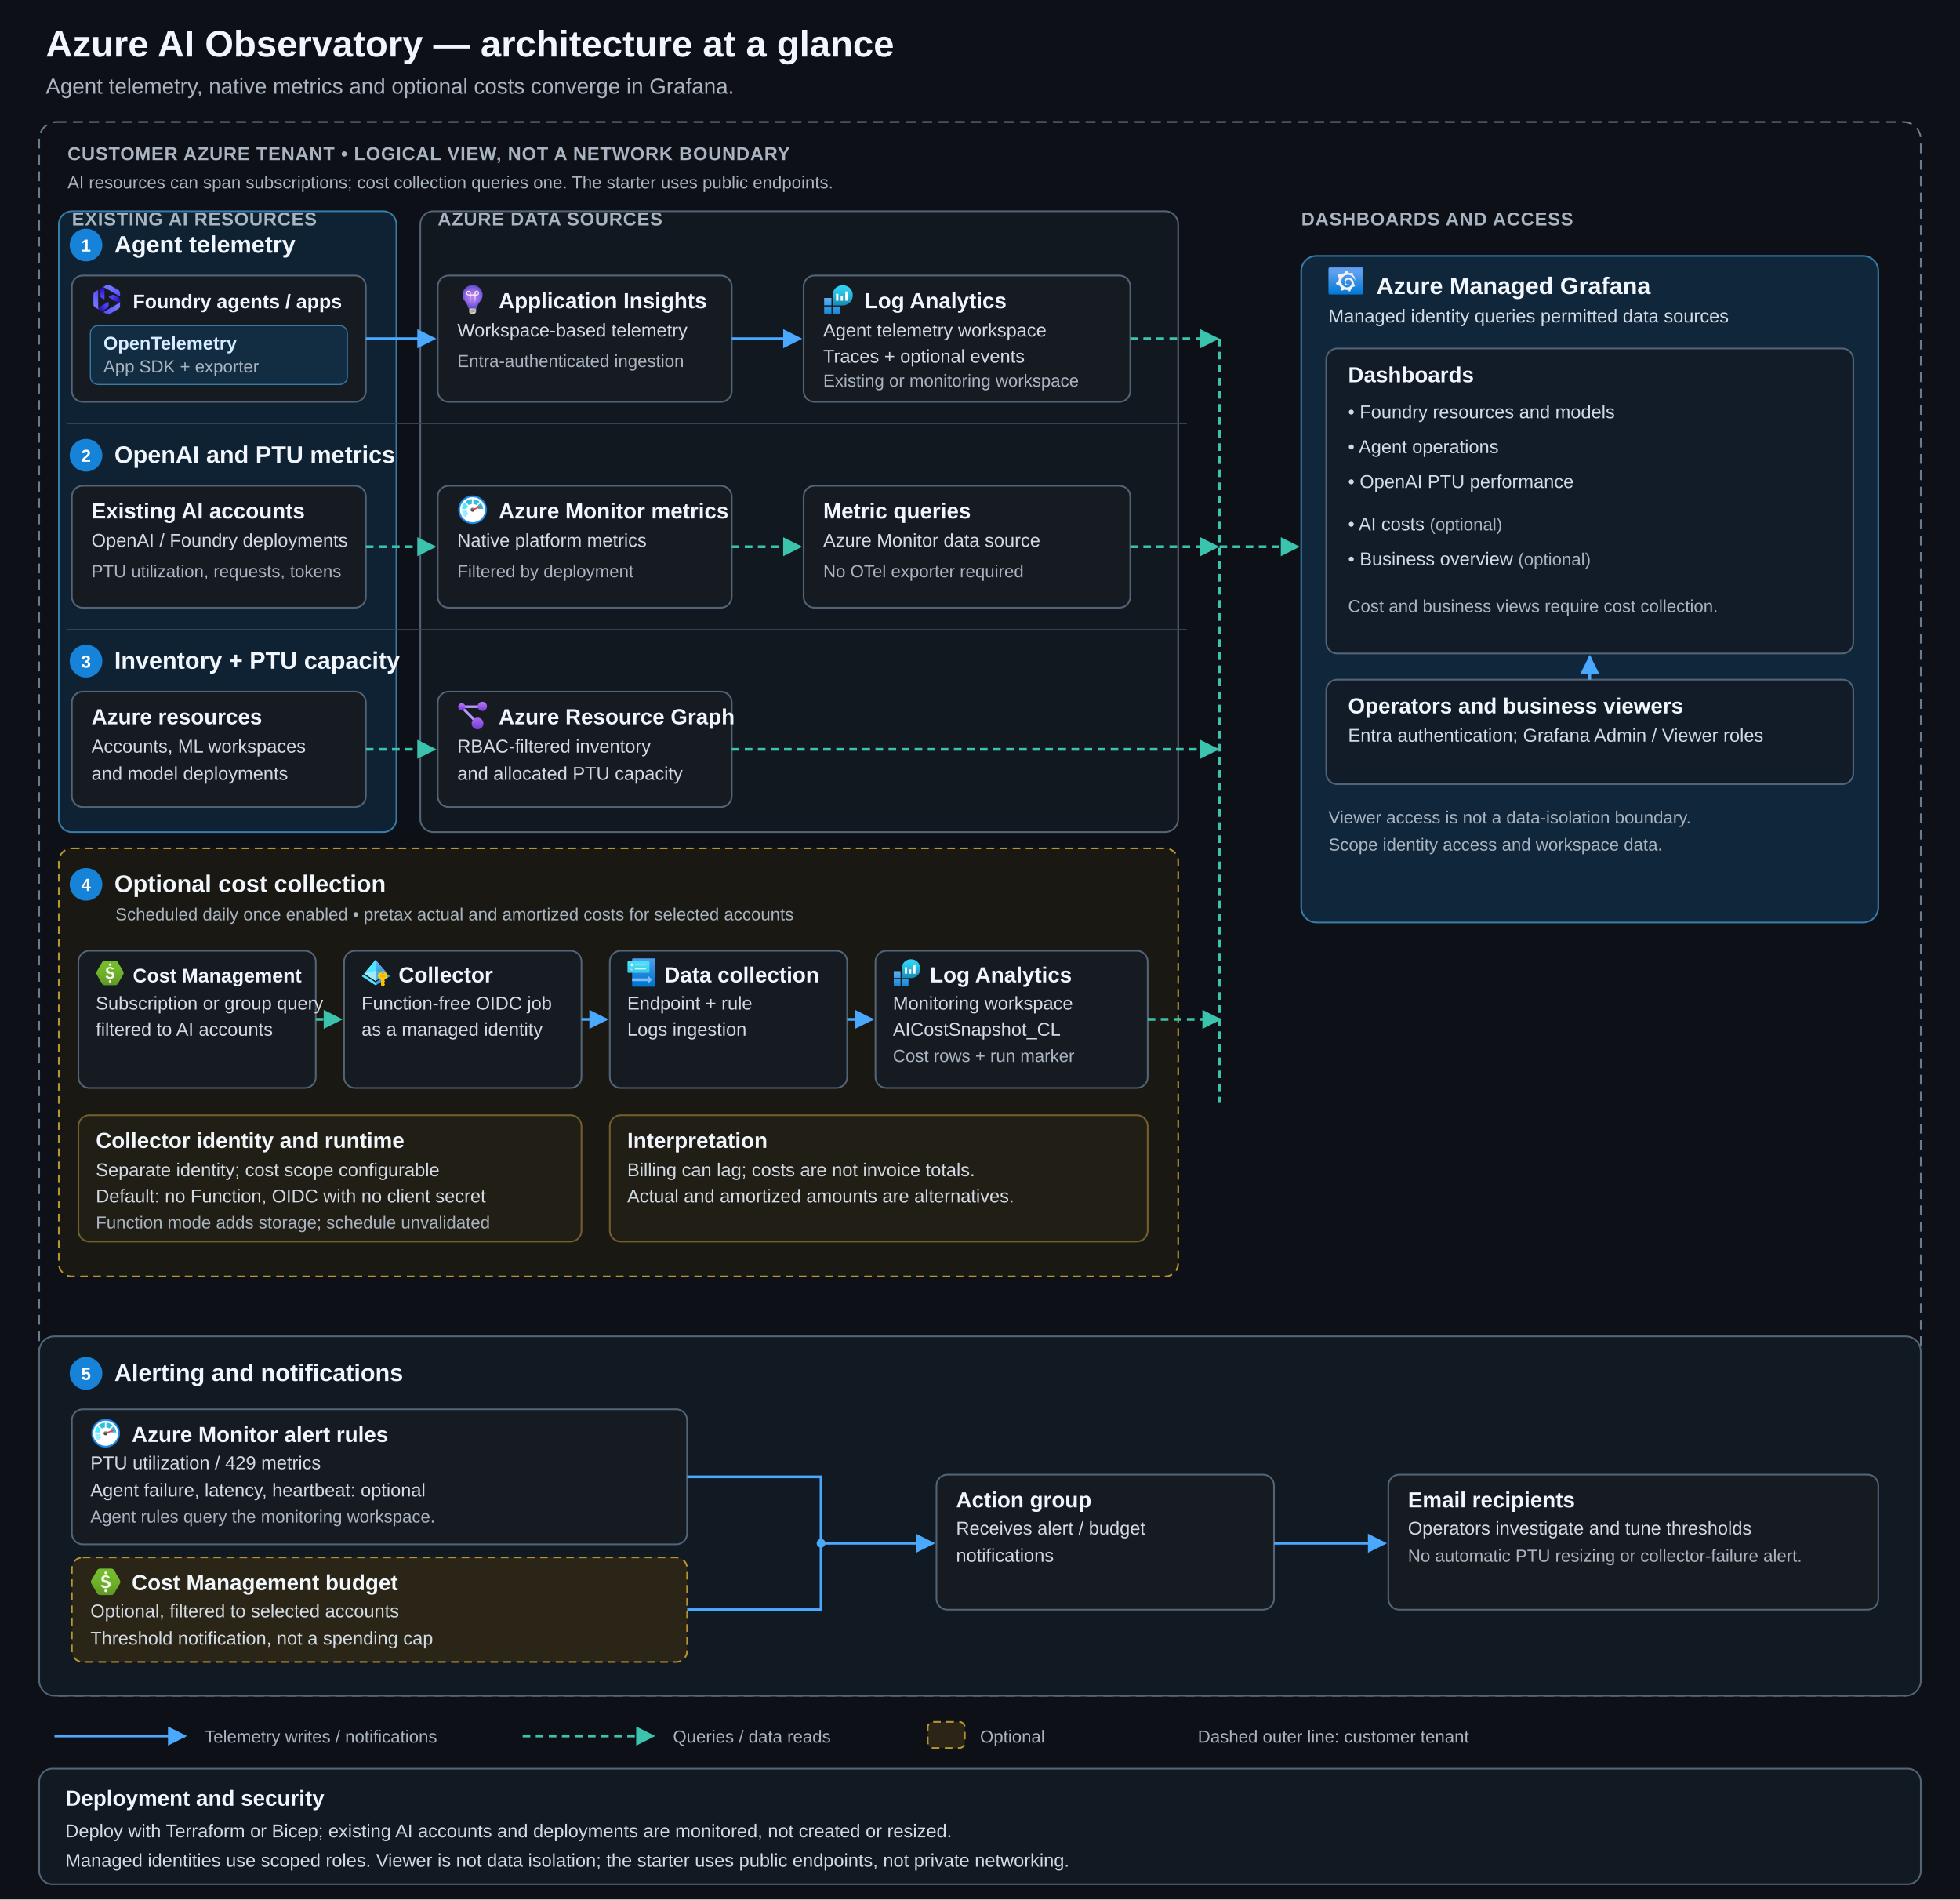
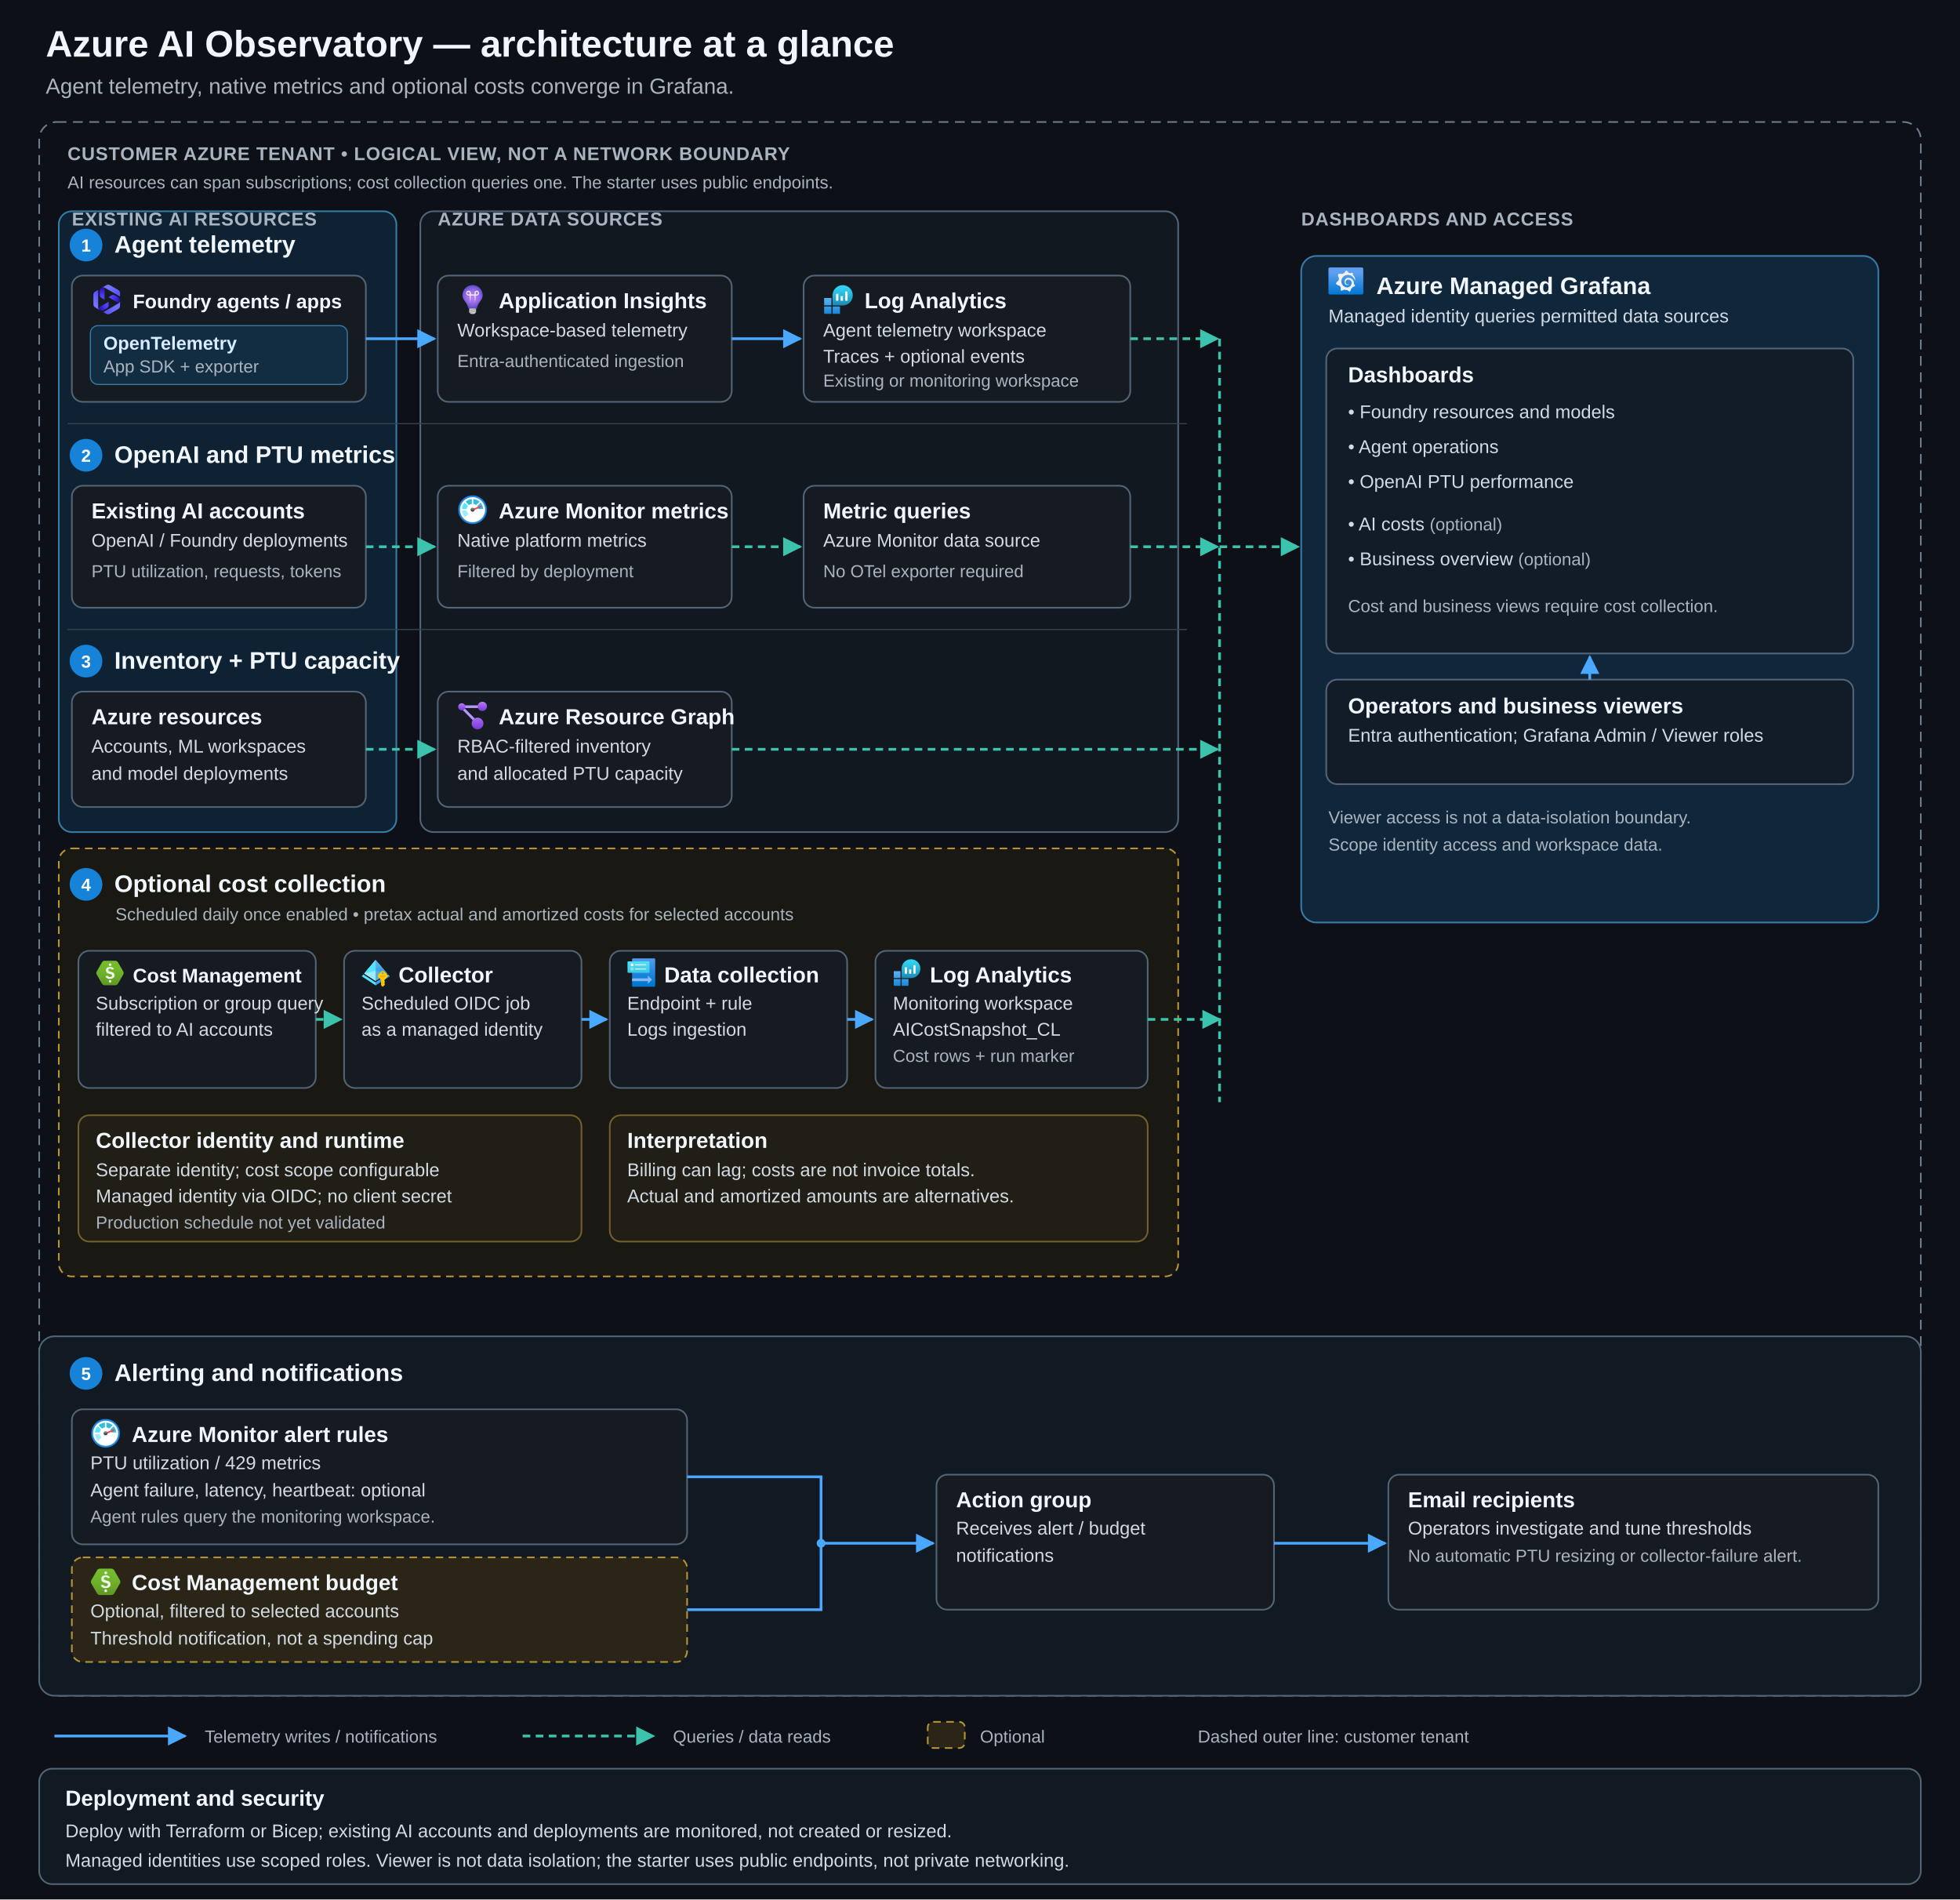
<svg xmlns="http://www.w3.org/2000/svg" width="1800" height="1744" viewBox="0 0 1800 1744" role="img" aria-labelledby="title description" style="max-width:100%;height:auto">
  <defs>
    <marker id="arrow" viewBox="0 0 10 10" refX="9" refY="5" markerWidth="7" markerHeight="7" orient="auto">
      <path d="M0 0L10 5L0 10z" fill="#4aa8ff" />
    </marker>
    <marker id="arrow-teal" viewBox="0 0 10 10" refX="9" refY="5" markerWidth="7" markerHeight="7" orient="auto">
      <path d="M0 0L10 5L0 10z" fill="#3cc3ae" />
    </marker>
    <style>
      text { font-family: "Segoe UI", Arial, sans-serif; fill: #f0f6fc; }
      .title { font-size: 34px; font-weight: 600; }
      .subtitle { font-size: 20px; fill: #a9b4c0; }
      .section { font-size: 22px; font-weight: 600; }
      .section-small { font-size: 17px; font-weight: 700; fill: #a9b4c0; letter-spacing: 0.6px; }
      .name { font-size: 20px; font-weight: 600; }
      .body { font-size: 17px; fill: #d2dae3; }
      .small { font-size: 16px; fill: #a9b4c0; }
      .label { font-size: 15px; font-weight: 600; fill: #a9b4c0; }
      .num { font-size: 16px; font-weight: 700; fill: #fff; text-anchor: middle; }
      .box { fill: #161b22; stroke: #526476; stroke-width: 1.5; }
      .source-group { fill: #0f2233; stroke: #377ba8; stroke-width: 1.5; }
      .data-group { fill: #111820; stroke: #526476; stroke-width: 1.5; }
      .optional { fill: #2a2516; stroke: #b79532; stroke-width: 1.5; stroke-dasharray: 7 5; }
      .flow { fill: none; stroke: #4aa8ff; stroke-width: 2.5; marker-end: url(#arrow); }
      .data { fill: none; stroke: #3cc3ae; stroke-width: 2.5; stroke-dasharray: 7 5; marker-end: url(#arrow-teal); }
      .bus { fill: none; stroke: #3cc3ae; stroke-width: 2.5; stroke-dasharray: 7 5; }
      .divider { stroke: #344454; stroke-width: 1; }
    </style>
  </defs>
  <rect width="1800" height="1744" fill="#0d1117" />
  <text x="42" y="52" class="title">Azure AI Observatory — architecture at a glance</text>
  <text x="42" y="86" class="subtitle">Agent telemetry, native metrics and optional costs converge in Grafana.</text>
  <rect x="36" y="112" width="1728" height="1445" rx="16" fill="#0d1117" stroke="#6b7c8e" stroke-width="1.5" stroke-dasharray="9 6" />
  <text x="62" y="147" class="section-small">CUSTOMER AZURE TENANT • LOGICAL VIEW, NOT A NETWORK BOUNDARY</text>
  <text x="62" y="173" class="small">AI resources can span subscriptions; cost collection queries one. The starter uses public endpoints.</text>
  <rect x="54" y="194" width="310" height="570" rx="12" class="source-group" />
  <rect x="386" y="194" width="696" height="570" rx="12" class="data-group" />
  <text x="66" y="207" class="section-small">EXISTING AI RESOURCES</text>
  <text x="402" y="207" class="section-small">AZURE DATA SOURCES</text>
  <text x="1195" y="207" class="section-small">DASHBOARDS AND ACCESS</text>
  <circle cx="79" cy="225" r="15" fill="#1683d8" />
  <text x="79" y="231" class="num">1</text>
  <text x="105" y="232" class="section">Agent telemetry</text>
  <rect x="66" y="253" width="270" height="116" rx="10" class="box" />
  <svg id="azure-icon-1-uuid-f9dbb74c-bb65-44f5-a0f2-185541c8f2e3" viewBox="0 0 18 18" x="84" y="261" width="28" height="28" aria-hidden="true">
    <defs>
      <linearGradient id="azure-icon-1-uuid-c41a1b5d-c3ee-4413-bef2-f5a072ba936e" x1="7.28" y1="272.84" x2=".39" y2="267.87" gradientTransform="translate(0 280) scale(1 -1)" gradientUnits="userSpaceOnUse">
        <stop offset="0" stop-color="#4f42fd" />
        <stop offset=".8" stop-color="#7274ff" />
      </linearGradient>
      <linearGradient id="azure-icon-1-uuid-7a8397bb-f82e-4b4e-8fb1-c49dc20eae52" x1="10.19" y1="268.41" x2="4.38" y2="265.16" gradientTransform="translate(0 280) scale(1 -1)" gradientUnits="userSpaceOnUse">
        <stop offset=".25" stop-color="#4f42fd" />
        <stop offset="1" stop-color="#2c08ac" />
      </linearGradient>
      <linearGradient id="azure-icon-1-uuid-364cb38b-25e6-4d45-a5f3-7f7567cf1947" x1="17.43" y1="267.02" x2="5.08" y2="264.98" gradientTransform="translate(0 280) scale(1 -1)" gradientUnits="userSpaceOnUse">
        <stop offset=".2" stop-color="#7274ff" />
        <stop offset="1" stop-color="#4f42fd" />
      </linearGradient>
      <linearGradient id="azure-icon-1-uuid-fb32e334-867d-4ede-bed1-56aecae762cb" x1="10.15" y1="273.41" x2="16.87" y2="269.71" gradientTransform="translate(0 280) scale(1 -1)" gradientUnits="userSpaceOnUse">
        <stop offset=".25" stop-color="#4f42fd" />
        <stop offset="1" stop-color="#2c08ac" />
      </linearGradient>
      <linearGradient id="azure-icon-1-uuid-257bedeb-cb4e-48ec-978d-667d943d4887" x1="17.68" y1="270.57" x2="8.68" y2="279.43" gradientTransform="translate(0 280) scale(1 -1)" gradientUnits="userSpaceOnUse">
        <stop offset="0" stop-color="#4f42fd" />
        <stop offset=".8" stop-color="#7274ff" />
      </linearGradient>
      <linearGradient id="azure-icon-1-uuid-d24b3f2b-55bd-4731-8d82-2ccb3a949da7" x1="6.64" y1="271.02" x2="6.64" y2="278.12" gradientTransform="translate(0 280) scale(1 -1)" gradientUnits="userSpaceOnUse">
        <stop offset=".25" stop-color="#4f42fd" />
        <stop offset="1" stop-color="#2c08ac" />
      </linearGradient>
    </defs>
    <path d="M5.02,15.31l-2.82-1.63c-.66-.38-1.06-1.08-1.06-1.83v-5.69c0-.76.4-1.46,1.06-1.83l1.53-.88c.1-.06.24.01.24.14v9.91c0,.37.1.73.28,1.04.18.32.45.59.78.78h0Z" fill="url(#azure-icon-1-uuid-c41a1b5d-c3ee-4413-bef2-f5a072ba936e)" />
    <path d="M10.14,10.59v1.76c0,.76-.4,1.46-1.06,1.83l-1.94,1.12c-.65.38-1.46.38-2.12,0-.33-.19-.59-.46-.78-.78-.18-.31-.28-.67-.28-1.04v-.42c0,.36.39.59.71.4l5.23-3.02c.1-.06.24.01.24.14Z" fill="url(#azure-icon-1-uuid-7a8397bb-f82e-4b4e-8fb1-c49dc20eae52)" />
    <path d="M16.86,9.53v3.26c0,.76-.4,1.46-1.06,1.83l-4.93,2.84c-.65.38-1.46.38-2.12,0l-1.53-.88c-.1-.06-.1-.21,0-.27l8.59-4.96c.32-.19.58-.45.76-.77.18-.32.28-.68.28-1.06Z" fill="url(#azure-icon-1-uuid-364cb38b-25e6-4d45-a5f3-7f7567cf1947)" />
    <path d="M10.22,7.46l1.53-.88c.65-.38,1.46-.38,2.12,0l1.94,1.12c.65.38,1.06,1.08,1.06,1.83,0,.38-.1.74-.28,1.06-.18.31-.44.58-.76.77l-.36.21c.31-.18.31-.63,0-.81l-5.23-3.02c-.1-.06-.1-.21,0-.27Z" fill="url(#azure-icon-1-uuid-fb32e334-867d-4ede-bed1-56aecae762cb)" />
    <path d="M5.94,2.16l2.82-1.63c.66-.38,1.46-.38,2.12,0l4.93,2.84c.65.38,1.06,1.08,1.06,1.83v1.76c0,.12-.13.2-.24.14L8.04,2.16c-.32-.18-.68-.28-1.05-.28-.37,0-.73.09-1.06.28h0Z" fill="url(#azure-icon-1-uuid-257bedeb-cb4e-48ec-978d-667d943d4887)" />
    <path d="M7.47,8.95l-1.53-.88c-.66-.38-1.06-1.08-1.06-1.83v-2.24c0-.76.4-1.46,1.06-1.83.33-.19.69-.28,1.06-.28s.72.09,1.04.28l.36.21c-.31-.18-.7.05-.7.41v6.04c0,.12-.13.2-.24.14h0Z" fill="url(#azure-icon-1-uuid-d24b3f2b-55bd-4731-8d82-2ccb3a949da7)" />
  </svg>
  <text x="122" y="283" class="name" style="font-size:18px">Foundry agents / apps</text>
  <rect x="83" y="299" width="236" height="54" rx="7" fill="#122d42" stroke="#377ba8" />
  <text x="95" y="321" class="body" style="font-weight:600;fill:#d7edff">OpenTelemetry</text>
  <text x="95" y="342" class="small">App SDK + exporter</text>
  <rect x="402" y="253" width="270" height="116" rx="10" class="box" />
  <svg id="azure-icon-2-b6f6d99e-f330-481d-836f-ea58cc42217f" viewBox="0 0 18 18" x="420" y="261" width="28" height="28" aria-hidden="true">
    <defs>
      <radialGradient id="azure-icon-2-a7a1c431-6c6d-4a8f-9a69-8da437e5b0c5" cx="9" cy="7.35" r="6.42" gradientUnits="userSpaceOnUse">
        <stop offset="0" stop-color="#b77af4" />
        <stop offset="0.21" stop-color="#b378f2" />
        <stop offset="0.43" stop-color="#a672ed" />
        <stop offset="0.65" stop-color="#9267e4" />
        <stop offset="0.88" stop-color="#7559d8" />
        <stop offset="1" stop-color="#624fd0" />
      </radialGradient>
      <linearGradient id="azure-icon-2-ec0c4f0d-5c8e-4882-96a1-89d61808eb49" x1="9.02" y1="3.91" x2="9.08" y2="11.49" gradientUnits="userSpaceOnUse">
        <stop offset="0" stop-color="#f2f2f2" />
        <stop offset="0.23" stop-color="#f1f1f2" stop-opacity="0.99" />
        <stop offset="0.37" stop-color="#ededf1" stop-opacity="0.95" />
        <stop offset="0.48" stop-color="#e7e5f0" stop-opacity="0.89" />
        <stop offset="0.58" stop-color="#dedbee" stop-opacity="0.81" />
        <stop offset="0.67" stop-color="#d3ceeb" stop-opacity="0.7" />
        <stop offset="0.76" stop-color="#c4bee8" stop-opacity="0.57" />
        <stop offset="0.84" stop-color="#b4abe5" stop-opacity="0.41" />
        <stop offset="0.92" stop-color="#a095e1" stop-opacity="0.22" />
        <stop offset="0.99" stop-color="#8b7ddc" stop-opacity="0.02" />
        <stop offset="1" stop-color="#897bdc" stop-opacity="0" />
      </linearGradient>
    </defs>
    <path d="M10.23,17.39l.81-.87V14.2H7v2.32l.81.87A.32.32,0,0,0,8,17.5h2A.32.32,0,0,0,10.23,17.39Z" fill="#cecece" />
    <path d="M9,.5A5.89,5.89,0,0,0,3.09,7.07c.27,2.47,2.62,3.62,3.29,6.75a.49.49,0,0,0,.47.38h4.3a.49.49,0,0,0,.47-.38c.67-3.13,3-4.28,3.29-6.75A5.89,5.89,0,0,0,9,.5ZM7,14.2" fill="url(#azure-icon-2-a7a1c431-6c6d-4a8f-9a69-8da437e5b0c5)" />
    <path d="M11.46,3.79a1.4,1.4,0,0,0-1.35,1.44V6H8V5.23A1.41,1.41,0,0,0,6.59,3.79,1.4,1.4,0,0,0,5.24,5.23,1.41,1.41,0,0,0,6.59,6.68h.64v6a.36.36,0,0,0,.72,0v-6h2.16v6a.36.36,0,1,0,.72,0v-6h.63a1.4,1.4,0,0,0,1.35-1.45A1.4,1.4,0,0,0,11.46,3.79ZM7.23,6H6.55a.74.74,0,0,1-.68-.77.74.74,0,0,1,.68-.77.74.74,0,0,1,.68.77Zm4.28,0h-.68V5.19a.68.68,0,1,1,1.35,0A.73.73,0,0,1,11.51,6Z" fill="url(#azure-icon-2-ec0c4f0d-5c8e-4882-96a1-89d61808eb49)" />
    <polygon points="6.96 15.8 11.04 15.01 11.04 14.56 6.96 15.36 6.96 15.8" fill="#999" />
    <polygon points="11.04 16.11 11.04 15.67 6.96 16.48 6.96 16.52 7.27 16.86 11.04 16.11" fill="#999" />
  </svg>
  <text x="458" y="283" class="name">Application Insights</text>
  <text x="420" y="309" class="body">Workspace-based telemetry</text>
  <text x="420" y="337" class="small">Entra-authenticated ingestion</text>
  <rect x="738" y="253" width="300" height="116" rx="10" class="box" />
  <svg id="azure-icon-3-b388e944-5509-49c9-84d7-f38bffa995b2" viewBox="0 0 18 18" x="756" y="261" width="28" height="28" aria-hidden="true">
    <defs>
      <linearGradient id="azure-icon-3-a997e203-1d7d-4cb9-b131-5dc44e029b46" x1="5.23" y1="17.45" x2="5.23" y2="8.09" gradientUnits="userSpaceOnUse">
        <stop offset="0" stop-color="#1988d9" />
        <stop offset="0.9" stop-color="#54aef0" />
      </linearGradient>
      <linearGradient id="azure-icon-3-e122e9d8-aee5-4f1a-a60e-b1eae355daa5" x1="11.5" y1="12.45" x2="11.5" y2="0.55" gradientUnits="userSpaceOnUse">
        <stop offset="0" stop-color="#198ab3" />
        <stop offset="0.01" stop-color="#198bb4" />
        <stop offset="0.44" stop-color="#27b2d7" />
        <stop offset="0.79" stop-color="#2fcbed" />
        <stop offset="1" stop-color="#32d4f5" />
      </linearGradient>
    </defs>
    <path d="M5.59,13.13H9.91v4.32H5.59ZM1.15,17.45H4.87V13.13H.55v3.72A.6.6,0,0,0,1.15,17.45Zm-.6-5H4.87V8.09H.55Z" fill="url(#azure-icon-3-a997e203-1d7d-4cb9-b131-5dc44e029b46)" />
    <path d="M11.5.55a5.89,5.89,0,0,1,5.95,6,5.89,5.89,0,0,1-5.95,5.95H5.55V6.5A5.89,5.89,0,0,1,11.5.55Z" fill-rule="evenodd" fill="url(#azure-icon-3-e122e9d8-aee5-4f1a-a60e-b1eae355daa5)" />
    <rect x="7.59" y="5.65" width="1.36" height="4.08" fill="#fff" />
    <rect x="10.31" y="7.01" width="1.36" height="2.72" fill="#fff" />
    <rect x="13.03" y="4.29" width="1.36" height="5.44" fill="#fff" />
  </svg>
  <text x="794" y="283" class="name">Log Analytics</text>
  <text x="756" y="309" class="body">Agent telemetry workspace</text>
  <text x="756" y="333" class="body">Traces + optional events</text>
  <text x="756" y="355" class="small">Existing or monitoring workspace</text>
  <path d="M336 311H399" class="flow" />
  <path d="M672 311H735" class="flow" />
  <path d="M1038 311H1118" class="data" />
  <line x1="62" y1="389" x2="1090" y2="389" class="divider" />
  <circle cx="79" cy="418" r="15" fill="#1683d8" />
  <text x="79" y="424" class="num">2</text>
  <text x="105" y="425" class="section">OpenAI and PTU metrics</text>
  <rect x="66" y="446" width="270" height="112" rx="10" class="box" />
  <text x="84" y="476" class="name">Existing AI accounts</text>
  <text x="84" y="502" class="body">OpenAI / Foundry deployments</text>
  <text x="84" y="530" class="small">PTU utilization, requests, tokens</text>
  <rect x="402" y="446" width="270" height="112" rx="10" class="box" />
  <svg id="azure-icon-4-e4e764cd-2e73-472f-b88a-bf8bfc2c2994" viewBox="0 0 18 18" x="420" y="454" width="28" height="28" aria-hidden="true">
    <defs>
      <radialGradient id="azure-icon-4-ac8b32da-30ca-4b92-8d0f-8d2d5ef278a0" cx="5.72" cy="7.45" r="8.42" gradientTransform="translate(3.23 1.51) scale(1.01 1.01)" gradientUnits="userSpaceOnUse">
        <stop offset="0.18" stop-color="#5ea0ef" />
        <stop offset="0.56" stop-color="#5c9fee" />
        <stop offset="0.69" stop-color="#559ced" />
        <stop offset="0.78" stop-color="#4a97e9" />
        <stop offset="0.86" stop-color="#3990e4" />
        <stop offset="0.93" stop-color="#2387de" />
        <stop offset="0.99" stop-color="#087bd6" />
        <stop offset="1" stop-color="#0078d4" />
      </radialGradient>
      <radialGradient id="azure-icon-4-a9954820-cb38-4943-9842-f0a568d2b015" cx="28.18" cy="202.29" r="2.7" gradientTransform="translate(-17.77 -185.01) scale(0.95)" gradientUnits="userSpaceOnUse">
        <stop offset="0.19" stop-color="#8c8e90" />
        <stop offset="0.35" stop-color="#848688" />
        <stop offset="0.6" stop-color="#6e7071" />
        <stop offset="0.91" stop-color="#4a4b4c" />
        <stop offset="1" stop-color="#3e3f3f" />
      </radialGradient>
    </defs>
    <ellipse cx="9" cy="9" rx="8.5" ry="8.47" fill="url(#azure-icon-4-ac8b32da-30ca-4b92-8d0f-8d2d5ef278a0)" />
    <ellipse cx="9" cy="9" rx="7.4" ry="7.37" fill="#fff" />
    <path d="M2.72,9.44a6.24,6.24,0,0,0,1.82,4l2-2a3.53,3.53,0,0,1-1-2Z" fill="#9cebff" />
    <path d="M13.13,4.27A6.25,6.25,0,0,0,9.44,2.74V5.53a3.41,3.41,0,0,1,1.71.7Z" fill="#32bedd" />
    <path d="M4.87,4.27l2,2a3.41,3.41,0,0,1,1.71-.7V2.74A6.25,6.25,0,0,0,4.87,4.27Z" fill="#32bedd" />
    <path d="M11.78,6.85a3.6,3.6,0,0,1,.71,1.71h2.79a6.16,6.16,0,0,0-1.53-3.67Z" fill="#32bedd" />
    <path d="M6.22,6.85l-2-2A6.16,6.16,0,0,0,2.72,8.56H5.51A3.6,3.6,0,0,1,6.22,6.85Z" fill="#50e6ff" />
    <path d="M14.14,7a.45.45,0,0,0-.57-.25L9.45,8.41l.32.81,4.12-1.63A.44.44,0,0,0,14.14,7Z" fill="#f04049" />
    <ellipse cx="9" cy="9" rx="1.2" ry="1.2" fill="url(#azure-icon-4-a9954820-cb38-4943-9842-f0a568d2b015)" />
  </svg>
  <text x="458" y="476" class="name">Azure Monitor metrics</text>
  <text x="420" y="502" class="body">Native platform metrics</text>
  <text x="420" y="530" class="small">Filtered by deployment</text>
  <rect x="738" y="446" width="300" height="112" rx="10" class="box" />
  <text x="756" y="476" class="name">Metric queries</text>
  <text x="756" y="502" class="body">Azure Monitor data source</text>
  <text x="756" y="530" class="small">No OTel exporter required</text>
  <path d="M336 502H399" class="data" />
  <path d="M672 502H735" class="data" />
  <path d="M1038 502H1118" class="data" />
  <line x1="62" y1="578" x2="1090" y2="578" class="divider" />
  <circle cx="79" cy="607" r="15" fill="#1683d8" />
  <text x="79" y="613" class="num">3</text>
  <text x="105" y="614" class="section">Inventory + PTU capacity</text>
  <rect x="66" y="635" width="270" height="106" rx="10" class="box" />
  <text x="84" y="665" class="name">Azure resources</text>
  <text x="84" y="691" class="body">Accounts, ML workspaces</text>
  <text x="84" y="716" class="body">and model deployments</text>
  <rect x="402" y="635" width="270" height="106" rx="10" class="box" />
  <svg id="azure-icon-5-a5043521-e54b-4e71-96d7-f0f67d7a7413" viewBox="0 0 18 18" x="420" y="643" width="28" height="28" aria-hidden="true">
    <defs>
      <linearGradient id="azure-icon-5-aaf70b12-8383-43d3-8674-d08878f903d1" x1="2.63" y1="5.99" x2="2.63" y2="1.75" gradientUnits="userSpaceOnUse">
        <stop offset="0" stop-color="#773adc" />
        <stop offset="1" stop-color="#b77af4" />
      </linearGradient>
      <linearGradient id="azure-icon-5-ac810344-4e2d-4dad-99ba-9567b44e7523" x1="14.76" y1="6.31" x2="14.76" y2="0.85" gradientUnits="userSpaceOnUse">
        <stop offset="0" stop-color="#773adc" />
        <stop offset="1" stop-color="#b77af4" />
      </linearGradient>
      <linearGradient id="azure-icon-5-b4b36432-ae36-466e-9abd-a30eb14585d3" x1="11.92" y1="17.27" x2="11.92" y2="7.71" gradientUnits="userSpaceOnUse">
        <stop offset="0" stop-color="#773adc" />
        <stop offset="1" stop-color="#b77af4" />
      </linearGradient>
    </defs>
    <path d="M11.56,14.24,1.79,4.35A.77.77,0,0,1,2.34,3H14.76V4.58H4.19l8.47,8.58Z" fill="#b796f9" />
    <ellipse cx="2.63" cy="3.87" rx="2.13" ry="2.12" fill="url(#azure-icon-5-aaf70b12-8383-43d3-8674-d08878f903d1)" />
    <ellipse cx="14.76" cy="3.58" rx="2.74" ry="2.73" fill="url(#azure-icon-5-ac810344-4e2d-4dad-99ba-9567b44e7523)" />
    <ellipse cx="11.92" cy="13.69" rx="3.47" ry="3.46" fill="url(#azure-icon-5-b4b36432-ae36-466e-9abd-a30eb14585d3)" />
  </svg>
  <text x="458" y="665" class="name">Azure Resource Graph</text>
  <text x="420" y="691" class="body">RBAC-filtered inventory</text>
  <text x="420" y="716" class="body">and allocated PTU capacity</text>
  <path d="M336 688H399" class="data" />
  <path d="M672 688H1118" class="data" />
  <path d="M1120 311V1012" class="bus" />
  <path d="M1120 502H1192" class="data" />
  <rect x="1195" y="235" width="530" height="612" rx="14" fill="#10263a" stroke="#377ba8" stroke-width="1.5" />
  <svg viewBox="0 0 18 18" x="1220" y="242" width="32" height="32" aria-hidden="true">
    <defs>
      <linearGradient id="azure-icon-6-a4ccd0c3-fde6-4875-800b-333de0a25cb9" x1="9" y1="2" x2="9" y2="16" gradientUnits="userSpaceOnUse">
        <stop offset="0.18" stop-color="#5ea0ef" />
        <stop offset="1" stop-color="#0078d4" />
      </linearGradient>
    </defs>
    <g id="azure-icon-6-e0962381-da5c-47a2-ae4c-adf850116f2b">
      <g>
        <rect y="2" width="18" height="14" rx="0.76" fill="url(#azure-icon-6-a4ccd0c3-fde6-4875-800b-333de0a25cb9)" />
        <path d="M8.318,4.81s-.004.016-.009.043a3.97,3.97,0,0,0-1.213.573A2.829,2.829,0,0,0,4.934,5.5a3.092,3.092,0,0,0,.559,2.097A5.249,5.249,0,0,0,5.218,8.789a2.797,2.797,0,0,0-1.354,1.573,2.979,2.979,0,0,0,1.888,1.065l.003-.002a4.409,4.409,0,0,0,.668.903,2.348,2.348,0,0,0,.045,1.665,2.708,2.708,0,0,0,1.742-.531,4.385,4.385,0,0,0,1.587.223,1.952,1.952,0,0,0,1.262.746,2.011,2.011,0,0,0,.605-1.33h0l-.001-.027h0l-.002-.028a3.514,3.514,0,0,0,.984-1.041,1.6,1.6,0,0,0,1.103-.401,1.682,1.682,0,0,0-.572-1.065h0l-.016-.011h0l-.014-.009a2.808,2.808,0,0,0-2.852-3.153c-2.835-.103-2.531,4.888.284,3.512.173-.416-.484.024-.662-.069A1.168,1.168,0,0,1,8.834,9.58a1.47,1.47,0,0,1,2.255-1.1c1.883,1.053.537,3.992-1.429,3.827.014,0-.002,0-.002-.001a3.067,3.067,0,0,1-2.99-3.049A3.306,3.306,0,0,1,9.867,5.844C11.784,5.662,13.24,7.22,13.785,8.831a3.441,3.441,0,0,0-1.134-2.95,1.581,1.581,0,0,0-.186-1.134,1.68,1.68,0,0,0-1.094.281,4.253,4.253,0,0,0-1.095-.304A2.033,2.033,0,0,0,9.29,3.57a2.157,2.157,0,0,0-.972,1.24" fill="#f2f2f2" />
      </g>
    </g>
  </svg>
  <text x="1264" y="270" class="section">Azure Managed Grafana</text>
  <text x="1220" y="296" class="body">Managed identity queries permitted data sources</text>
  <rect x="1218" y="320" width="484" height="280" rx="10" fill="#111c28" stroke="#526476" stroke-width="1.5" />
  <text x="1238" y="351" class="name">Dashboards</text>
  <text x="1238" y="384" class="body">• Foundry resources and models</text>
  <text x="1238" y="416" class="body">• Agent operations</text>
  <text x="1238" y="448" class="body">• OpenAI PTU performance</text>
  <text x="1238" y="487" class="body">• AI costs <tspan class="small">(optional)</tspan>
  </text>
  <text x="1238" y="519" class="body">• Business overview <tspan class="small">(optional)</tspan>
  </text>
  <text x="1238" y="562" class="small">Cost and business views require cost collection.</text>
  <rect x="1218" y="624" width="484" height="96" rx="10" fill="#111c28" stroke="#526476" stroke-width="1.5" />
  <path d="M1460 624V603" class="flow" />
  <text x="1238" y="655" class="name">Operators and business viewers</text>
  <text x="1238" y="681" class="body">Entra authentication; Grafana Admin / Viewer roles</text>
  <text x="1220" y="756" class="small">Viewer access is not a data-isolation boundary.</text>
  <text x="1220" y="781" class="small">Scope identity access and workspace data.</text>
  <rect x="54" y="779" width="1028" height="393" rx="12" fill="#191812" stroke="#b79532" stroke-width="1.5" stroke-dasharray="7 5" />
  <circle cx="79" cy="812" r="15" fill="#1683d8" />
  <text x="79" y="818" class="num">4</text>
  <text x="105" y="819" class="section">Optional cost collection</text>
  <text x="106" y="845" class="small">Scheduled daily once enabled • pretax actual and amortized costs for selected accounts</text>
  <rect x="72" y="873" width="218" height="126" rx="10" class="box" />
  <svg id="azure-icon-7-e00fef30-156c-4930-8b65-3a593543aa1d" viewBox="0 0 18 18" x="88" y="880" width="26" height="26" aria-hidden="true">
    <defs>
      <linearGradient id="azure-icon-7-a45ba9b5-2e08-4c39-8916-0bab184f06e9" x1="9" y1="1.48" x2="9" y2="17.07" gradientUnits="userSpaceOnUse">
        <stop offset="0" stop-color="#76bc2d" />
        <stop offset="0.32" stop-color="#73b82c" />
        <stop offset="0.65" stop-color="#6cab29" />
        <stop offset="0.99" stop-color="#5e9724" />
        <stop offset="1" stop-color="#5e9624" />
      </linearGradient>
      <linearGradient id="azure-icon-7-e74e2f36-f70f-4351-9609-a084522a8ba7" x1="6.13" y1="9.28" x2="11.87" y2="9.28" gradientUnits="userSpaceOnUse">
        <stop offset="0" stop-color="#fff" />
        <stop offset="1" stop-color="#fff" />
      </linearGradient>
    </defs>
    <path d="M12.35,1.48H5.65a2,2,0,0,0-1.73,1L.58,8.28a2,2,0,0,0,0,2l3.34,5.79a2,2,0,0,0,1.73,1h6.7a2,2,0,0,0,1.73-1l3.34-5.79a2,2,0,0,0,0-2l-3.34-5.8A2,2,0,0,0,12.35,1.48Z" fill="url(#azure-icon-7-a45ba9b5-2e08-4c39-8916-0bab184f06e9)" />
    <path d="M9.07,4.81A.82.82,0,0,1,8.25,4,.82.82,0,0,1,9.89,4,.82.82,0,0,1,9.07,4.81Zm-.82,9.75a.82.82,0,1,0,1.64,0,.82.82,0,0,0-1.64,0Zm.84-2.7A1.5,1.5,0,0,1,7.58,11l-1.45.28A2.68,2.68,0,0,0,9,13c1.69,0,2.91-.89,2.91-2.13a2.07,2.07,0,0,0-1.12-2A13,13,0,0,0,9,8.33c-.67-.16-1.1-.53-1.1-1A1,1,0,0,1,9,6.46a1.4,1.4,0,0,1,1.29.69l1.25-.4A2.56,2.56,0,0,0,9,5.45c-1.18,0-2.55.52-2.55,2,0,1.81,1.11,2.17,2.69,2.48.37.07,1.23.32,1.23,1C10.33,11.31,10,11.86,9.09,11.86Z" opacity="0.9" fill="url(#azure-icon-7-e74e2f36-f70f-4351-9609-a084522a8ba7)" />
  </svg>
  <text x="122" y="902" class="name" style="font-size:18px">Cost Management</text>
  <text x="88" y="927" class="body">Subscription or group query</text>
  <text x="88" y="951" class="body">filtered to AI accounts</text>
  <rect x="316" y="873" width="218" height="126" rx="10" class="box" />
  <svg id="azure-icon-13-f807cdde-18f2-4574-ba14-f0b1eef94a4a" viewBox="0 0 18 18" x="332" y="880" width="26" height="26" aria-hidden="true">
    <defs>
      <linearGradient id="azure-icon-13-bb67b154-af8f-4a53-a9ce-aa046b9398e9" x1="13.18" y1="13.01" x2="8.63" y2="4.38" gradientUnits="userSpaceOnUse">
        <stop offset="0" stop-color="#1988d9" />
        <stop offset="0.9" stop-color="#54aef0" />
      </linearGradient>
      <linearGradient id="azure-icon-13-a47d7138-084a-471d-8d63-744e75b9e8a3" x1="11.22" y1="10.5" x2="14.37" y2="15.93" gradientUnits="userSpaceOnUse">
        <stop offset="0.1" stop-color="#54aef0" />
        <stop offset="0.29" stop-color="#4fabee" />
        <stop offset="0.51" stop-color="#41a2e9" />
        <stop offset="0.74" stop-color="#2a93e0" />
        <stop offset="0.88" stop-color="#1988d9" />
      </linearGradient>
    </defs>
    <g>
      <polygon points="1.15 10.22 8.93 15.27 16.85 10.21 17.85 11.36 8.93 17.11 0.15 11.37 1.15 10.22" fill="#50e6ff" />
      <polygon points="1.73 9.58 8.93 1 16.28 9.59 8.93 14.23 1.73 9.58" fill="#fff" />
      <polygon points="8.93 1 8.93 14.23 1.73 9.58 8.93 1" fill="#50e6ff" />
      <polygon points="8.93 1 8.93 14.23 16.28 9.59 8.93 1" fill="url(#azure-icon-13-bb67b154-af8f-4a53-a9ce-aa046b9398e9)" />
      <polygon points="8.93 7.83 16.28 9.59 8.93 14.23 8.93 7.83" fill="#53b1e0" />
      <polygon points="8.93 14.23 1.73 9.58 8.93 7.83 8.93 14.23" fill="#9cebff" />
      <polygon points="8.93 17.11 17.85 11.36 16.85 10.21 8.93 15.27 8.93 17.11" fill="url(#azure-icon-13-a47d7138-084a-471d-8d63-744e75b9e8a3)" />
      <g>
        <path d="M16.32,11.88a1.16,1.16,0,0,0,0-1.65h0l-2-2a1.16,1.16,0,0,0-1.64,0h0l-2,2a1.18,1.18,0,0,0,0,1.65l1.67,1.67a.32.32,0,0,1,.09.23v3.1a.36.36,0,0,0,.12.28l.76.76a.25.25,0,0,0,.37,0l.73-.73h0l.44-.44a.15.15,0,0,0,0-.21l-.31-.31a.16.16,0,0,1,0-.24l.31-.31a.16.16,0,0,0,0-.22l-.31-.31a.15.15,0,0,1,0-.23l.31-.32a.15.15,0,0,0,0-.21l-.44-.44v-.16ZM13.5,8.71a.66.66,0,1,1-.66.66.66.66,0,0,1,.66-.66Z" fill="#ffca00" />
        <path d="M13,17h0a.14.14,0,0,0,.24-.11V14.33a.16.16,0,0,0-.06-.13h0a.14.14,0,0,0-.22.13v2.51A.15.15,0,0,0,13,17Z" fill="#ff9300" opacity="0.75" />
        <rect x="11.9" y="10.9" width="3.29" height="0.39" rx="0.18" fill="#ff9300" opacity="0.75" />
        <rect x="11.9" y="11.53" width="3.29" height="0.39" rx="0.18" fill="#ff9300" opacity="0.75" />
      </g>
    </g>
  </svg>
  <text x="366" y="902" class="name">Collector</text>
-   <text x="332" y="927" class="body">Function-free OIDC job</text>
+   <text x="332" y="927" class="body">Scheduled OIDC job</text>
  <text x="332" y="951" class="body">as a managed identity</text>
  <rect x="560" y="873" width="218" height="126" rx="10" class="box" />
  <svg viewBox="0 0 18 18" x="576" y="880" width="26" height="26" aria-hidden="true">
    <defs>
      <linearGradient id="azure-icon-9-bbff16ce-7aad-4b86-8bb2-89788b5b99a6" x1="10.463" y1="15.888" x2="10.463" y2="-2.112" gradientUnits="userSpaceOnUse">
        <stop offset="0" stop-color="#0078d4" />
        <stop offset="1" stop-color="#5ea0ef" />
      </linearGradient>
      <linearGradient id="azure-icon-9-b0f3e3a3-1263-4ba0-98ae-dae6e73e6321" x1="7.179" y1="0.537" x2="7.179" y2="12.51" gradientUnits="userSpaceOnUse">
        <stop offset="0" stop-color="#50e6ff" />
        <stop offset="1" stop-color="#32bedd" />
      </linearGradient>
    </defs>
    <rect x="3.113" width="14.7" height="18" rx="0.6" fill="url(#azure-icon-9-bbff16ce-7aad-4b86-8bb2-89788b5b99a6)" />
    <rect x="0.187" y="1.867" width="13.985" height="7.291" rx="0.541" fill="url(#azure-icon-9-b0f3e3a3-1263-4ba0-98ae-dae6e73e6321)" />
    <path d="M11.887,4.423H5.069a.122.122,0,0,1-.124-.12V3.9a.123.123,0,0,1,.123-.123h6.818a.124.124,0,0,1,.124.123v.4a.122.122,0,0,1-.122.123Zm-7.9.291V3.488a.212.212,0,0,0-.212-.212H2.547a.212.212,0,0,0-.212.211h0V4.714a.211.211,0,0,0,.211.211H3.773a.211.211,0,0,0,.212-.211Z" fill="#fff" />
    <path d="M11.886,7.023H5.069A.124.124,0,0,1,4.945,6.9h0V6.494a.124.124,0,0,1,.124-.124h6.816a.125.125,0,0,1,.124.124v.4a.125.125,0,0,1-.123.125ZM3.68,6.194H2.657v1.02H3.68V6.194m.107-.321A.216.216,0,0,1,4,6.087V7.32a.214.214,0,0,1-.214.213H2.55a.213.213,0,0,1-.213-.213V6.083A.213.213,0,0,1,2.55,5.87Z" fill="#fff" opacity="0.8" />
    <path d="M13.382,11.108a.121.121,0,0,0-.084-.035.118.118,0,0,0-.117.119v1.365h0v.122H3.113v1.773H13.181v1.385a.118.118,0,0,0,.2.084L15.705,13.6l0,0a.117.117,0,0,0,0-.166Z" fill="#83b9f9" />​
</svg>
  <text x="610" y="902" class="name">Data collection</text>
  <text x="576" y="927" class="body">Endpoint + rule</text>
  <text x="576" y="951" class="body">Logs ingestion</text>
  <rect x="804" y="873" width="250" height="126" rx="10" class="box" />
  <svg id="azure-icon-10-b388e944-5509-49c9-84d7-f38bffa995b2" viewBox="0 0 18 18" x="820" y="880" width="26" height="26" aria-hidden="true">
    <defs>
      <linearGradient id="azure-icon-10-a997e203-1d7d-4cb9-b131-5dc44e029b46" x1="5.23" y1="17.45" x2="5.23" y2="8.09" gradientUnits="userSpaceOnUse">
        <stop offset="0" stop-color="#1988d9" />
        <stop offset="0.9" stop-color="#54aef0" />
      </linearGradient>
      <linearGradient id="azure-icon-10-e122e9d8-aee5-4f1a-a60e-b1eae355daa5" x1="11.5" y1="12.45" x2="11.5" y2="0.55" gradientUnits="userSpaceOnUse">
        <stop offset="0" stop-color="#198ab3" />
        <stop offset="0.01" stop-color="#198bb4" />
        <stop offset="0.44" stop-color="#27b2d7" />
        <stop offset="0.79" stop-color="#2fcbed" />
        <stop offset="1" stop-color="#32d4f5" />
      </linearGradient>
    </defs>
    <path d="M5.59,13.13H9.91v4.32H5.59ZM1.15,17.45H4.87V13.13H.55v3.72A.6.6,0,0,0,1.15,17.45Zm-.6-5H4.87V8.09H.55Z" fill="url(#azure-icon-10-a997e203-1d7d-4cb9-b131-5dc44e029b46)" />
    <path d="M11.5.55a5.89,5.89,0,0,1,5.95,6,5.89,5.89,0,0,1-5.95,5.95H5.55V6.5A5.89,5.89,0,0,1,11.5.55Z" fill-rule="evenodd" fill="url(#azure-icon-10-e122e9d8-aee5-4f1a-a60e-b1eae355daa5)" />
    <rect x="7.59" y="5.65" width="1.36" height="4.08" fill="#fff" />
    <rect x="10.31" y="7.01" width="1.36" height="2.72" fill="#fff" />
    <rect x="13.03" y="4.29" width="1.36" height="5.44" fill="#fff" />
  </svg>
  <text x="854" y="902" class="name">Log Analytics</text>
  <text x="820" y="927" class="body">Monitoring workspace</text>
  <text x="820" y="951" class="body">AICostSnapshot_CL</text>
  <text x="820" y="975" class="small">Cost rows + run marker</text>
  <path d="M290 936H313" class="data" />
  <path d="M534 936H557" class="flow" />
  <path d="M778 936H801" class="flow" />
  <path d="M1054 936H1120" class="data" />
  <rect x="72" y="1024" width="462" height="116" rx="10" fill="#211e16" stroke="#725f2e" stroke-width="1.5" />
  <text x="88" y="1054" class="name">Collector identity and runtime</text>
  <text x="88" y="1080" class="body">Separate identity; cost scope configurable</text>
-   <text x="88" y="1104" class="body">Default: no Function, OIDC with no client secret</text>
-   <text x="88" y="1128" class="small">Function mode adds storage; schedule unvalidated</text>
+   <text x="88" y="1104" class="body">Managed identity via OIDC; no client secret</text>
+   <text x="88" y="1128" class="small">Production schedule not yet validated</text>
  <rect x="560" y="1024" width="494" height="116" rx="10" fill="#211e16" stroke="#725f2e" stroke-width="1.5" />
  <text x="576" y="1054" class="name">Interpretation</text>
  <text x="576" y="1080" class="body">Billing can lag; costs are not invoice totals.</text>
  <text x="576" y="1104" class="body">Actual and amortized amounts are alternatives.</text>
  <rect x="36" y="1227" width="1728" height="330" rx="14" fill="#111923" stroke="#526476" stroke-width="1.5" />
  <circle cx="79" cy="1261" r="15" fill="#1683d8" />
  <text x="79" y="1267" class="num">5</text>
  <text x="105" y="1268" class="section">Alerting and notifications</text>
  <rect x="66" y="1294" width="565" height="124" rx="10" class="box" />
  <svg id="azure-icon-11-e4e764cd-2e73-472f-b88a-bf8bfc2c2994" viewBox="0 0 18 18" x="83" y="1302" width="28" height="28" aria-hidden="true">
    <defs>
      <radialGradient id="azure-icon-11-ac8b32da-30ca-4b92-8d0f-8d2d5ef278a0" cx="5.72" cy="7.45" r="8.42" gradientTransform="translate(3.23 1.51) scale(1.01 1.01)" gradientUnits="userSpaceOnUse">
        <stop offset="0.18" stop-color="#5ea0ef" />
        <stop offset="0.56" stop-color="#5c9fee" />
        <stop offset="0.69" stop-color="#559ced" />
        <stop offset="0.78" stop-color="#4a97e9" />
        <stop offset="0.86" stop-color="#3990e4" />
        <stop offset="0.93" stop-color="#2387de" />
        <stop offset="0.99" stop-color="#087bd6" />
        <stop offset="1" stop-color="#0078d4" />
      </radialGradient>
      <radialGradient id="azure-icon-11-a9954820-cb38-4943-9842-f0a568d2b015" cx="28.18" cy="202.29" r="2.7" gradientTransform="translate(-17.77 -185.01) scale(0.95)" gradientUnits="userSpaceOnUse">
        <stop offset="0.19" stop-color="#8c8e90" />
        <stop offset="0.35" stop-color="#848688" />
        <stop offset="0.6" stop-color="#6e7071" />
        <stop offset="0.91" stop-color="#4a4b4c" />
        <stop offset="1" stop-color="#3e3f3f" />
      </radialGradient>
    </defs>
    <ellipse cx="9" cy="9" rx="8.5" ry="8.47" fill="url(#azure-icon-11-ac8b32da-30ca-4b92-8d0f-8d2d5ef278a0)" />
    <ellipse cx="9" cy="9" rx="7.4" ry="7.37" fill="#fff" />
    <path d="M2.72,9.44a6.24,6.24,0,0,0,1.82,4l2-2a3.53,3.53,0,0,1-1-2Z" fill="#9cebff" />
    <path d="M13.13,4.27A6.25,6.25,0,0,0,9.44,2.74V5.53a3.41,3.41,0,0,1,1.71.7Z" fill="#32bedd" />
    <path d="M4.87,4.27l2,2a3.41,3.41,0,0,1,1.71-.7V2.74A6.25,6.25,0,0,0,4.87,4.27Z" fill="#32bedd" />
    <path d="M11.78,6.85a3.6,3.6,0,0,1,.71,1.71h2.79a6.16,6.16,0,0,0-1.53-3.67Z" fill="#32bedd" />
    <path d="M6.22,6.85l-2-2A6.16,6.16,0,0,0,2.72,8.56H5.51A3.6,3.6,0,0,1,6.22,6.85Z" fill="#50e6ff" />
    <path d="M14.14,7a.45.45,0,0,0-.57-.25L9.45,8.41l.32.81,4.12-1.63A.44.44,0,0,0,14.14,7Z" fill="#f04049" />
    <ellipse cx="9" cy="9" rx="1.2" ry="1.2" fill="url(#azure-icon-11-a9954820-cb38-4943-9842-f0a568d2b015)" />
  </svg>
  <text x="121" y="1324" class="name">Azure Monitor alert rules</text>
  <text x="83" y="1349" class="body">PTU utilization / 429 metrics</text>
  <text x="83" y="1374" class="body">Agent failure, latency, heartbeat: optional</text>
  <text x="83" y="1398" class="small">Agent rules query the monitoring workspace.</text>
  <rect x="66" y="1430" width="565" height="96" rx="10" class="optional" />
  <g transform="translate(-445 136)">
    <svg id="azure-icon-12-e00fef30-156c-4930-8b65-3a593543aa1d" viewBox="0 0 18 18" x="528" y="1302" width="28" height="28" aria-hidden="true">
      <defs>
        <linearGradient id="azure-icon-12-a45ba9b5-2e08-4c39-8916-0bab184f06e9" x1="9" y1="1.48" x2="9" y2="17.07" gradientUnits="userSpaceOnUse">
          <stop offset="0" stop-color="#76bc2d" />
          <stop offset="0.32" stop-color="#73b82c" />
          <stop offset="0.65" stop-color="#6cab29" />
          <stop offset="0.99" stop-color="#5e9724" />
          <stop offset="1" stop-color="#5e9624" />
        </linearGradient>
        <linearGradient id="azure-icon-12-e74e2f36-f70f-4351-9609-a084522a8ba7" x1="6.13" y1="9.28" x2="11.87" y2="9.28" gradientUnits="userSpaceOnUse">
          <stop offset="0" stop-color="#fff" />
          <stop offset="1" stop-color="#fff" />
        </linearGradient>
      </defs>
      <path d="M12.35,1.48H5.65a2,2,0,0,0-1.73,1L.58,8.28a2,2,0,0,0,0,2l3.34,5.79a2,2,0,0,0,1.73,1h6.7a2,2,0,0,0,1.73-1l3.34-5.79a2,2,0,0,0,0-2l-3.34-5.8A2,2,0,0,0,12.35,1.48Z" fill="url(#azure-icon-12-a45ba9b5-2e08-4c39-8916-0bab184f06e9)" />
      <path d="M9.07,4.81A.82.82,0,0,1,8.25,4,.82.82,0,0,1,9.89,4,.82.82,0,0,1,9.07,4.81Zm-.82,9.75a.82.82,0,1,0,1.64,0,.82.82,0,0,0-1.64,0Zm.84-2.7A1.5,1.5,0,0,1,7.58,11l-1.45.28A2.68,2.68,0,0,0,9,13c1.69,0,2.91-.89,2.91-2.13a2.07,2.07,0,0,0-1.12-2A13,13,0,0,0,9,8.33c-.67-.16-1.1-.53-1.1-1A1,1,0,0,1,9,6.46a1.4,1.4,0,0,1,1.29.69l1.25-.4A2.56,2.56,0,0,0,9,5.45c-1.18,0-2.55.52-2.55,2,0,1.81,1.11,2.17,2.69,2.48.37.07,1.23.32,1.23,1C10.33,11.31,10,11.86,9.09,11.86Z" opacity="0.9" fill="url(#azure-icon-12-e74e2f36-f70f-4351-9609-a084522a8ba7)" />
    </svg>
  </g>
  <text x="121" y="1460" class="name">Cost Management budget</text>
  <text x="83" y="1485" class="body">Optional, filtered to selected accounts</text>
  <text x="83" y="1510" class="body">Threshold notification, not a spending cap</text>
  <rect x="860" y="1354" width="310" height="124" rx="10" class="box" />
  <text x="878" y="1384" class="name">Action group</text>
  <text x="878" y="1409" class="body">Receives alert / budget</text>
  <text x="878" y="1434" class="body">notifications</text>
  <rect x="1275" y="1354" width="450" height="124" rx="10" class="box" />
  <text x="1293" y="1384" class="name">Email recipients</text>
  <text x="1293" y="1409" class="body">Operators investigate and tune thresholds</text>
  <text x="1293" y="1434" class="small">No automatic PTU resizing or collector-failure alert.</text>
  <path d="M631 1356H754V1478H631" fill="none" stroke="#4aa8ff" stroke-width="2.5" />
  <circle cx="754" cy="1417" r="4" fill="#4aa8ff" />
  <path d="M754 1417H857" class="flow" />
  <path d="M1170 1417H1272" class="flow" />
  <path d="M50 1594H170" class="flow" />
  <text x="188" y="1600" class="small">Telemetry writes / notifications</text>
  <path d="M480 1594H600" class="data" />
  <text x="618" y="1600" class="small">Queries / data reads</text>
  <rect x="852" y="1581" width="34" height="24" rx="5" class="optional" />
  <text x="900" y="1600" class="small">Optional</text>
  <text x="1100" y="1600" class="small">Dashed outer line: customer tenant</text>
  <rect x="36" y="1624" width="1728" height="106" rx="12" fill="#111923" stroke="#526476" stroke-width="1.5" />
  <text x="60" y="1658" class="name">Deployment and security</text>
  <text x="60" y="1687" class="body">Deploy with Terraform or Bicep; existing AI accounts and deployments are monitored, not created or resized.</text>
  <text x="60" y="1714" class="body">Managed identities use scoped roles. Viewer is not data isolation; the starter uses public endpoints, not private networking.</text>
</svg>
